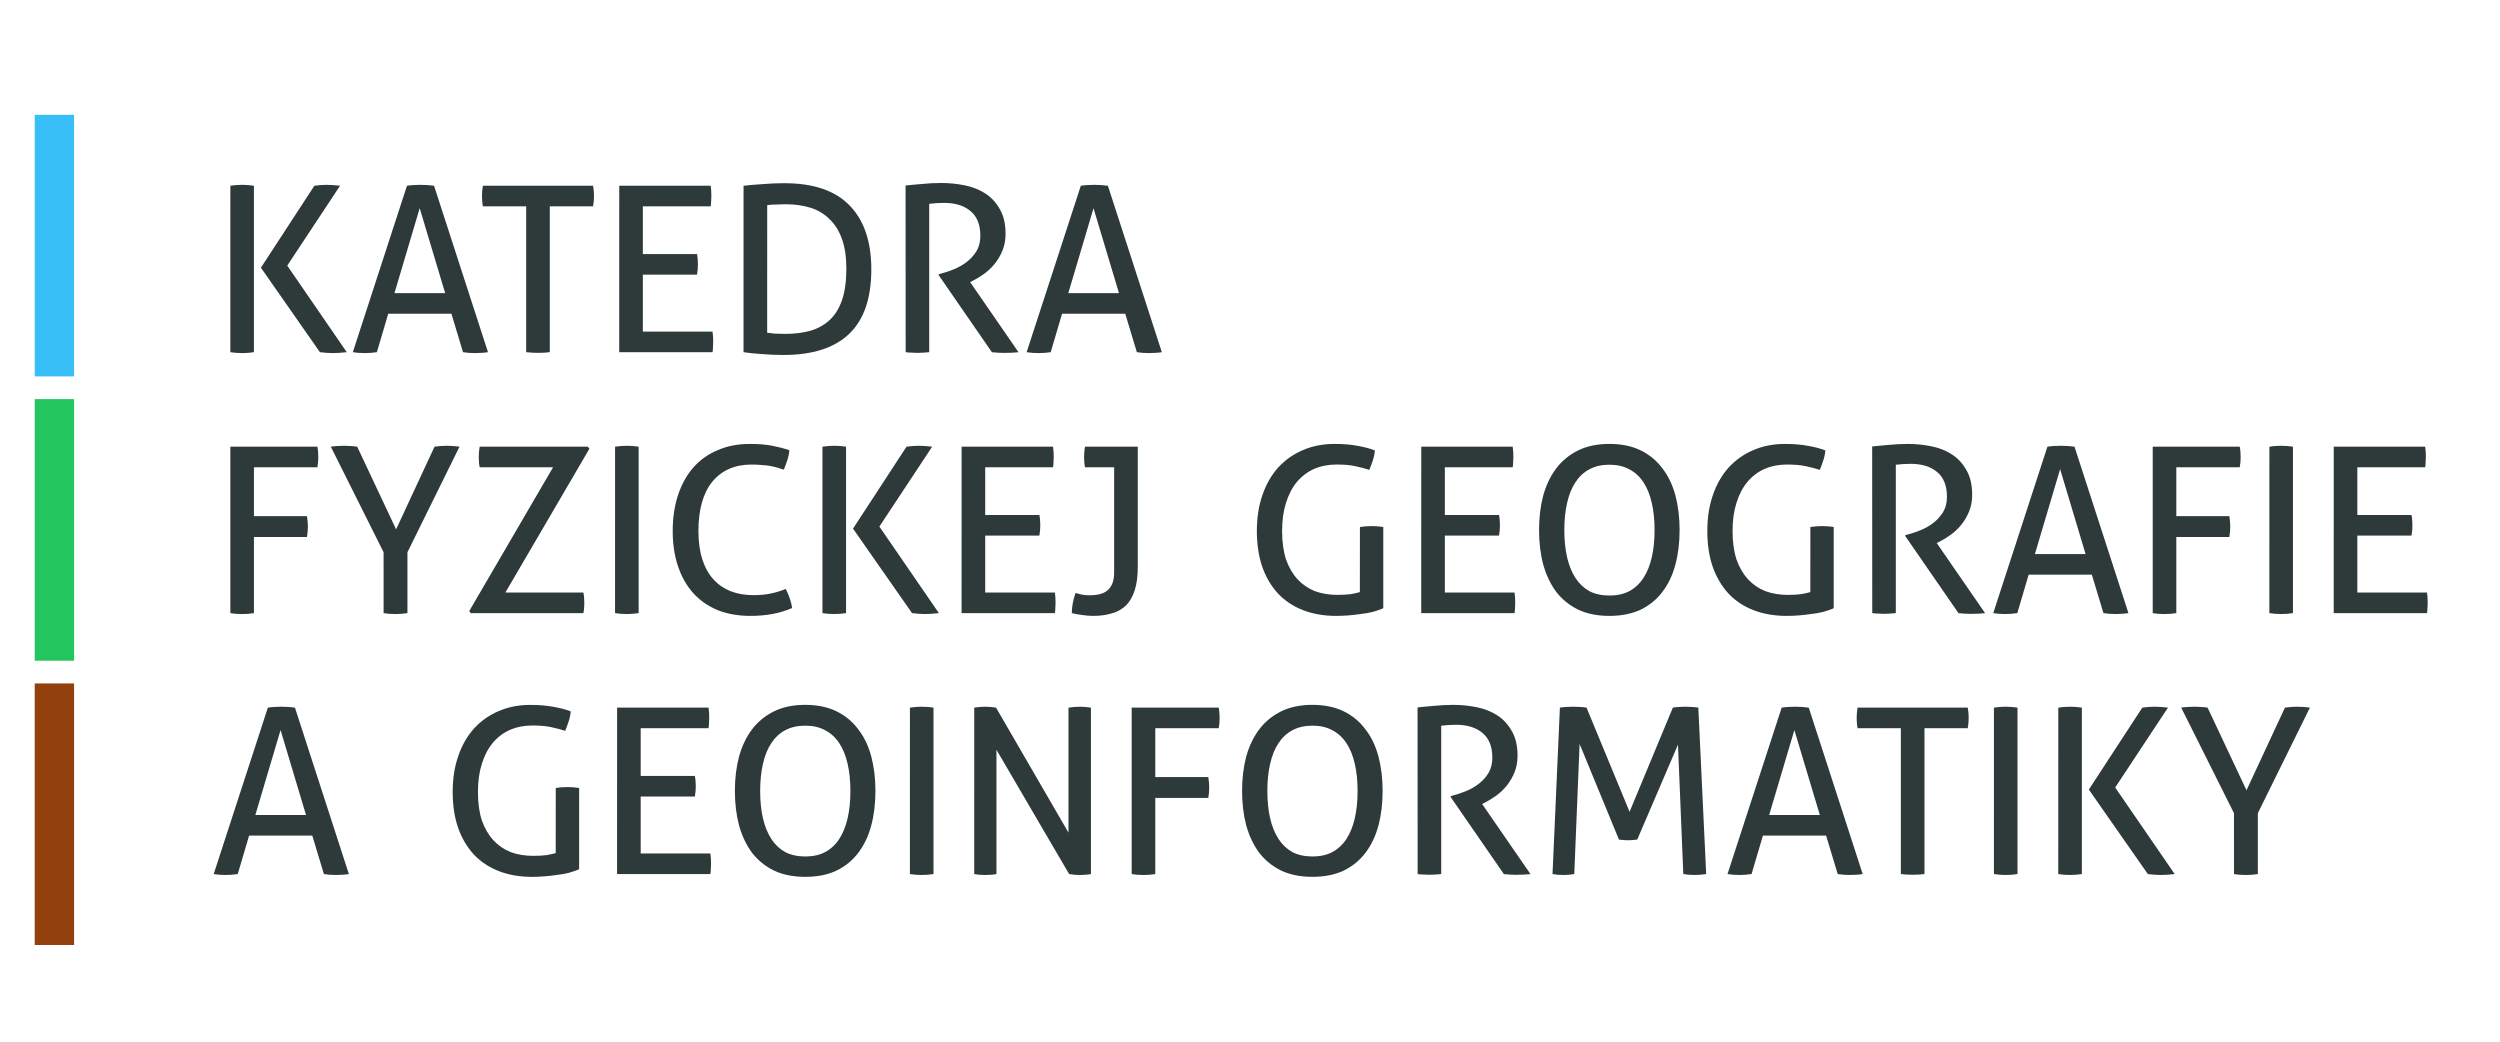
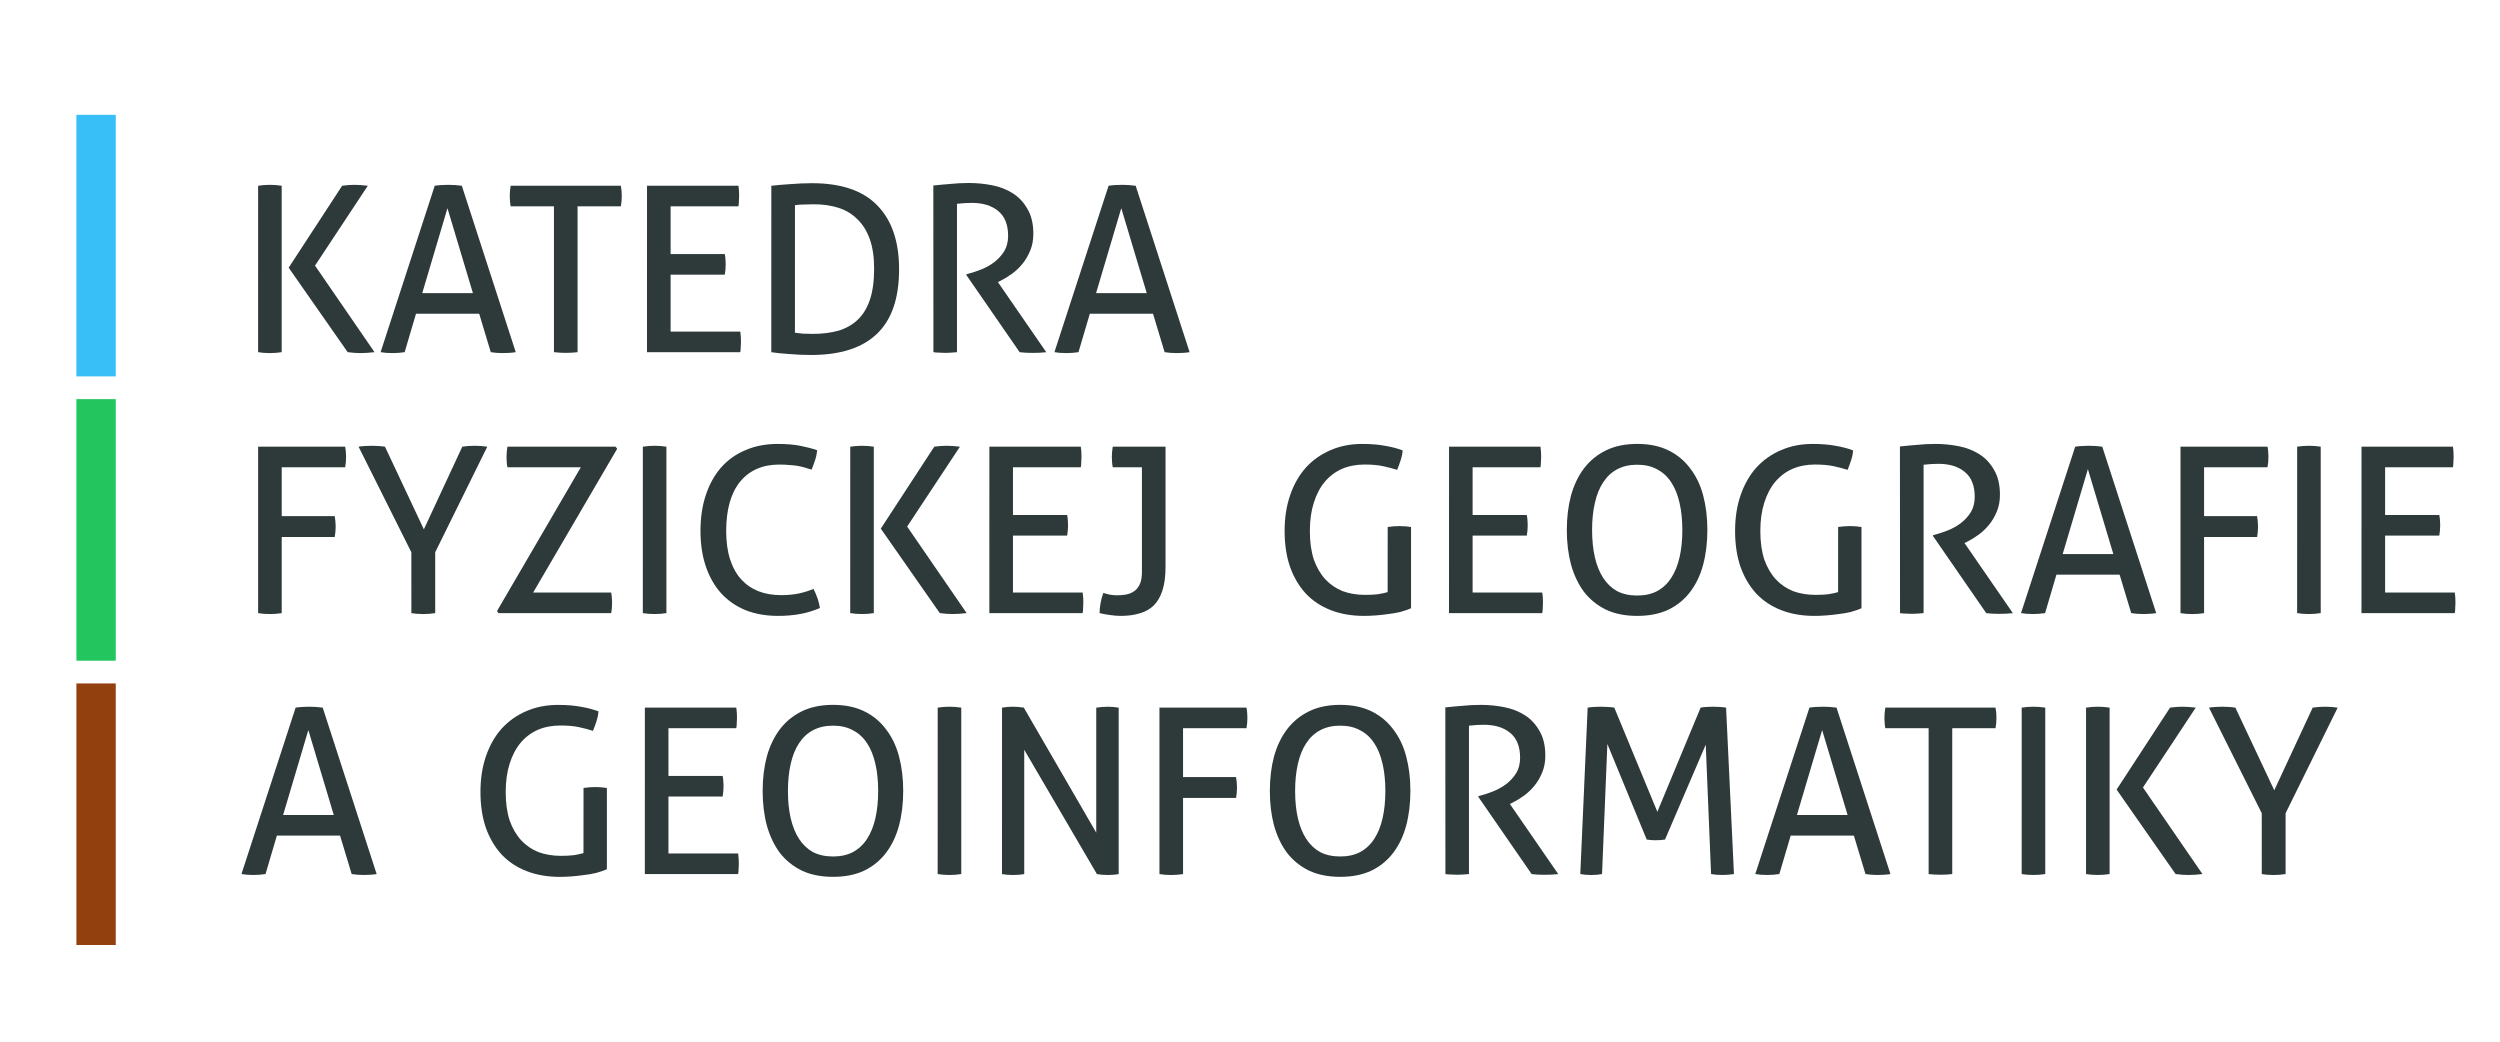
<svg xmlns="http://www.w3.org/2000/svg" xmlns:xlink="http://www.w3.org/1999/xlink" width="360" height="150" viewBox="0 0 95.25 39.688">
  <defs>
    <path id="A" d="M82.692 8.605h-1.649q-.018-.088-.026-.194-.009-.106-.009-.203 0-.097.009-.194.009-.106.026-.194h4.198q.018.088.026.185.009.097.009.194 0 .097-.009.212-.009.106-.026.194h-1.649v5.556q-.203.026-.441.026-.247 0-.459-.026z" />
    <path id="B" d="M86.238 7.82h3.484q.026.176.026.388 0 .097-.009.203 0 .106-.018.194h-2.584v1.817h2.064q.018.088.026.194.009.097.009.194 0 .097-.009.203-.009.106-.026.194h-2.064v2.17h2.655q.026.176.026.388 0 .097-.009.203 0 .106-.018.194h-3.554z" />
    <path id="C" d="M97.147 7.811q.194-.018.353-.035.159-.018.309-.026.159-.018.326-.026.168-.009.37-.009.45 0 .891.088.441.088.785.309.344.22.556.6.22.37.22.944 0 .344-.115.626-.115.282-.291.503-.176.22-.406.388-.22.159-.432.265l-.106.053 1.843 2.672q-.238.026-.538.026-.238 0-.476-.026l-2.028-2.937v-.035l.071-.018q.238-.062.503-.168.265-.106.485-.273.229-.176.379-.415.15-.247.15-.591 0-.635-.379-.944-.37-.309-1.005-.309-.15 0-.282.009-.123.009-.282.026v5.653q-.097.009-.22.018-.115.009-.22.009-.106 0-.229-.009-.123 0-.229-.018z" />
    <path id="D" d="M105.517 12.697h-2.408l-.432 1.464q-.115.018-.229.026-.115.009-.229.009-.123 0-.247-.009-.115-.009-.212-.026l2.064-6.341q.115-.018.247-.026.132-.009.273-.009.123 0 .256.009.132.009.256.026l2.055 6.341q-.106.018-.238.026-.132.009-.256.009-.115 0-.238-.009-.115-.009-.22-.026zm-2.17-.785h1.931l-.97-3.237z" />
    <path id="E" d="M71.421 17.762h3.316q.018.088.026.194.009.097.009.194 0 .097-.009.203-.009.106-.026.194H72.32v1.861h2.02q.018.097.026.203.009.097.009.194 0 .097-.009.203-.009.097-.026.194h-2.02v2.902q-.106.018-.22.026-.106.009-.229.009-.115 0-.238-.009-.115-.009-.212-.026z" />
    <path id="F" d="M77.259 21.784l-2.011-4.022q.115-.018.247-.026.132-.009.265-.009.115 0 .247.009.141.009.247.026l1.482 3.149 1.464-3.149q.115-.018.229-.026.115-.009.238-.009.123 0 .247.009.123.009.238.026l-1.984 4.022v2.32q-.115.018-.229.026-.115.009-.229.009-.115 0-.238-.009-.115-.009-.212-.026z" />
    <path id="G" d="M86.079 17.762q.106-.018.22-.026.115-.009.229-.009.115 0 .229.009.115.009.22.026v6.341q-.106.018-.22.026-.106.009-.229.009-.115 0-.238-.009-.115-.009-.212-.026z" />
    <path id="H" d="M95.145 20.884l2.037-3.122q.123-.018.238-.026.123-.009.22-.009.115 0 .247.009.132.009.273.026l-2.011 3.043 2.267 3.298q-.141.018-.282.026-.132.009-.256.009-.106 0-.229-.009-.123-.009-.256-.026zm-1.164-3.122q.106-.018.22-.026.115-.009.229-.009.115 0 .229.009.115.009.22.026v6.341q-.106.018-.22.026-.115.009-.229.009-.123 0-.238-.009-.115-.009-.212-.026z" />
    <path id="I" d="M114.458 20.822q.106-.018.22-.026.115-.009.229-.009.115 0 .229.009.115.009.212.026v3.096q-.185.079-.406.141-.22.053-.459.079-.238.035-.476.053-.238.018-.45.018-.706 0-1.27-.22-.564-.22-.953-.635-.388-.423-.6-1.023-.203-.6-.203-1.358 0-.758.212-1.367.212-.617.6-1.05.397-.432.935-.661.547-.238 1.208-.238.503 0 .873.071.37.062.67.176-.018.203-.079.379-.053.168-.132.362-.247-.079-.538-.141-.282-.062-.714-.062-.467 0-.855.168-.379.168-.653.494-.265.317-.415.794-.15.467-.15 1.076 0 .626.15 1.085.159.45.441.758.282.3.661.45.388.141.855.141.282 0 .494-.026.212-.035.362-.079z" />
    <path id="J" d="M123.965 24.209q-.688 0-1.191-.238-.503-.247-.838-.679-.326-.441-.494-1.041-.159-.6-.159-1.314 0-.714.159-1.314.168-.6.494-1.032.335-.441.838-.688.503-.247 1.191-.247.688 0 1.191.247.503.247.829.688.335.432.494 1.032.159.6.159 1.314 0 .714-.159 1.314-.159.6-.494 1.041-.326.432-.829.679-.503.238-1.191.238zm0-.776q.441 0 .758-.168.326-.176.538-.503.212-.326.317-.785.106-.459.106-1.041 0-.573-.106-1.032-.106-.467-.317-.785-.212-.326-.538-.494-.317-.176-.758-.176-.441 0-.767.176-.317.168-.529.494-.212.317-.317.785-.106.459-.106 1.032 0 .582.106 1.041.106.459.317.785.212.326.529.503.326.168.767.168z" />
  </defs>
-   <g transform="translate(-62.645 -.743)" fill="#2e3a3a">
+   <g transform="translate(-61.587 -.743)" fill="#2e3a3a">
    <path d="M72.585 10.942l2.037-3.122q.123-.018.238-.026.123-.009.22-.009.115 0 .247.009.132.009.273.026l-2.011 3.043 2.267 3.298q-.141.018-.282.026-.132.009-.256.009-.106 0-.229-.009-.123-.009-.256-.026zM71.421 7.82q.106-.018.22-.026.115-.009.229-.009.115 0 .229.009.115.009.22.026v6.341q-.106.018-.22.026-.115.009-.229.009-.123 0-.238-.009-.115-.009-.212-.026zm8.423 4.877h-2.408l-.432 1.464q-.115.018-.229.026-.115.009-.229.009-.123 0-.247-.009-.115-.009-.212-.026L78.15 7.82q.115-.018.247-.026.132-.009.273-.009.123 0 .256.009.132.009.256.026l2.055 6.341q-.106.018-.238.026-.132.009-.256.009-.115 0-.238-.009-.115-.009-.22-.026zm-2.17-.785h1.931l-.97-3.237z" />
    <use xlink:href="#A" />
    <use xlink:href="#B" />
    <path d="M90.974 7.82q.3-.035.723-.062.423-.035.829-.035 1.667 0 2.487.847.829.847.829 2.434 0 1.658-.847 2.461-.838.803-2.505.803-.415 0-.82-.035-.406-.026-.697-.071zm.9 5.6q.123.018.3.035.185.009.388.009.52 0 .944-.115.432-.123.741-.406.309-.282.476-.758.168-.485.168-1.208 0-.661-.168-1.129-.168-.467-.476-.758-.3-.3-.723-.432-.423-.132-.935-.132-.168 0-.37.009-.194 0-.344.026z" />
    <use xlink:href="#C" />
    <use xlink:href="#D" />
    <use xlink:href="#E" />
    <use xlink:href="#F" />
    <path d="M80.523 24.024l3.193-5.477H80.92q-.018-.079-.026-.185-.009-.106-.009-.203 0-.097.009-.203.009-.106.026-.194h4.119l.062.079-3.201 5.477h2.972q.018.079.026.194.009.106.009.203 0 .097-.009.203-.009.106-.026.185h-4.295z" />
    <use xlink:href="#G" />
    <path d="M92.579 23.177q.194.379.247.732-.37.159-.758.229-.388.071-.838.071-.688 0-1.244-.22-.547-.229-.926-.644-.379-.423-.582-1.023-.203-.6-.203-1.349 0-.758.203-1.367.203-.617.582-1.05.379-.432.926-.661.547-.238 1.226-.238.503 0 .864.071.362.071.644.168-.018.203-.079.379-.053.168-.132.362-.132-.044-.256-.079-.123-.035-.265-.062-.141-.026-.317-.035-.168-.018-.388-.018-.961 0-1.499.653-.529.653-.529 1.879 0 .626.15 1.085.15.459.423.758.273.3.653.45.388.15.864.15.37 0 .67-.062.3-.062.564-.176z" />
    <use xlink:href="#H" />
    <use xlink:href="#B" x="13.044" y="9.942" />
    <path d="M105.094 18.547h-1.111q-.018-.088-.026-.194-.009-.106-.009-.203 0-.097.009-.194.009-.106.026-.194h2.011v4.577q0 .529-.115.891-.115.362-.335.582-.22.212-.538.3-.317.097-.714.097-.212 0-.423-.035-.212-.026-.388-.071 0-.176.035-.37.035-.194.106-.397.106.026.238.062.141.026.291.026.159 0 .317-.026.168-.026.309-.115.141-.088.229-.265.088-.176.088-.476z" />
    <use xlink:href="#I" />
    <use xlink:href="#B" x="30.557" y="9.942" />
    <use xlink:href="#J" />
    <path d="M131.62 20.822q.106-.018.22-.026.115-.009.229-.009.115 0 .229.009.115.009.212.026v3.096q-.185.079-.406.141-.22.053-.459.079-.238.035-.476.053-.238.018-.45.018-.706 0-1.27-.22-.564-.22-.952-.635-.388-.423-.6-1.023-.203-.6-.203-1.358 0-.758.212-1.367.212-.617.6-1.05.397-.432.935-.661.547-.238 1.208-.238.503 0 .873.071.37.062.67.176-.018.203-.079.379-.053.168-.132.362-.247-.079-.538-.141-.282-.062-.714-.062-.467 0-.855.168-.379.168-.653.494-.265.317-.415.794-.15.467-.15 1.076 0 .626.15 1.085.159.45.441.758.282.3.661.45.388.141.855.141.282 0 .494-.026.212-.035.362-.079z" />
    <use xlink:href="#C" x="36.828" y="9.942" />
    <use xlink:href="#D" x="36.828" y="9.942" />
    <use xlink:href="#E" x="73.243" />
    <use xlink:href="#G" x="63.03" />
    <use xlink:href="#B" x="65.323" y="9.942" />
    <use xlink:href="#D" x="-30.974" y="19.884" />
    <use xlink:href="#I" x="-30.639" y="9.943" />
    <use xlink:href="#B" x="-.082" y="19.884" />
    <use xlink:href="#J" x="-30.639" y="9.942" />
    <use xlink:href="#G" x="11.234" y="9.942" />
    <path d="M99.764 27.704q.097-.018.203-.026.115-.009.212-.009.097 0 .203.009.115.009.212.026l2.76 4.763v-4.762q.106-.018.22-.026.115-.009.229-.009.097 0 .203.009.106.009.203.026v6.341q-.097.018-.212.026-.106.009-.203.009-.097 0-.212-.009-.106-.009-.203-.026l-2.769-4.736v4.736q-.097.018-.212.026-.106.009-.212.009-.115 0-.229-.009-.106-.009-.194-.026z" />
    <use xlink:href="#E" x="34.341" y="9.942" />
    <use xlink:href="#J" x="-11.315" y="9.942" />
    <use xlink:href="#C" x="19.507" y="19.884" />
    <path d="M122.077 27.704q.106-.018.238-.026.141-.009.265-.009.123 0 .265.009.15.009.247.026l1.64 3.969 1.649-3.969q.088-.018.22-.026.132-.009.256-.009.115 0 .256.009.141.009.238.026l.3 6.341q-.106.018-.22.026-.106.009-.22.009-.115 0-.229-.009-.106-.009-.203-.026l-.203-4.93-1.552 3.616q-.176.026-.362.026-.168 0-.335-.026l-1.499-3.642-.203 4.957q-.097.018-.203.026-.106.009-.203.009-.115 0-.22-.009-.106-.009-.203-.026z" />
    <use xlink:href="#D" x="26.703" y="19.884" />
    <use xlink:href="#A" x="52.376" y="19.884" />
    <use xlink:href="#G" x="52.535" y="9.942" />
    <use xlink:href="#H" x="47.085" y="9.942" />
    <use xlink:href="#F" x="70.501" y="9.942" />
  </g>
  <g fill="none" stroke-width="1.5">
-     <path d="M2.072 26.039v9.966" stroke="#92400e" />
-     <path d="M2.072 15.207v9.966" stroke="#22c55e" />
-     <path d="M2.072 4.375v9.966" stroke="#38bff8" />
+     <path d="M3.66 26.039v9.966" stroke="#92400e" />
+     <path d="M3.66 15.207v9.966" stroke="#22c55e" />
+     <path d="M3.66 4.375v9.966" stroke="#38bff8" />
  </g>
</svg>
